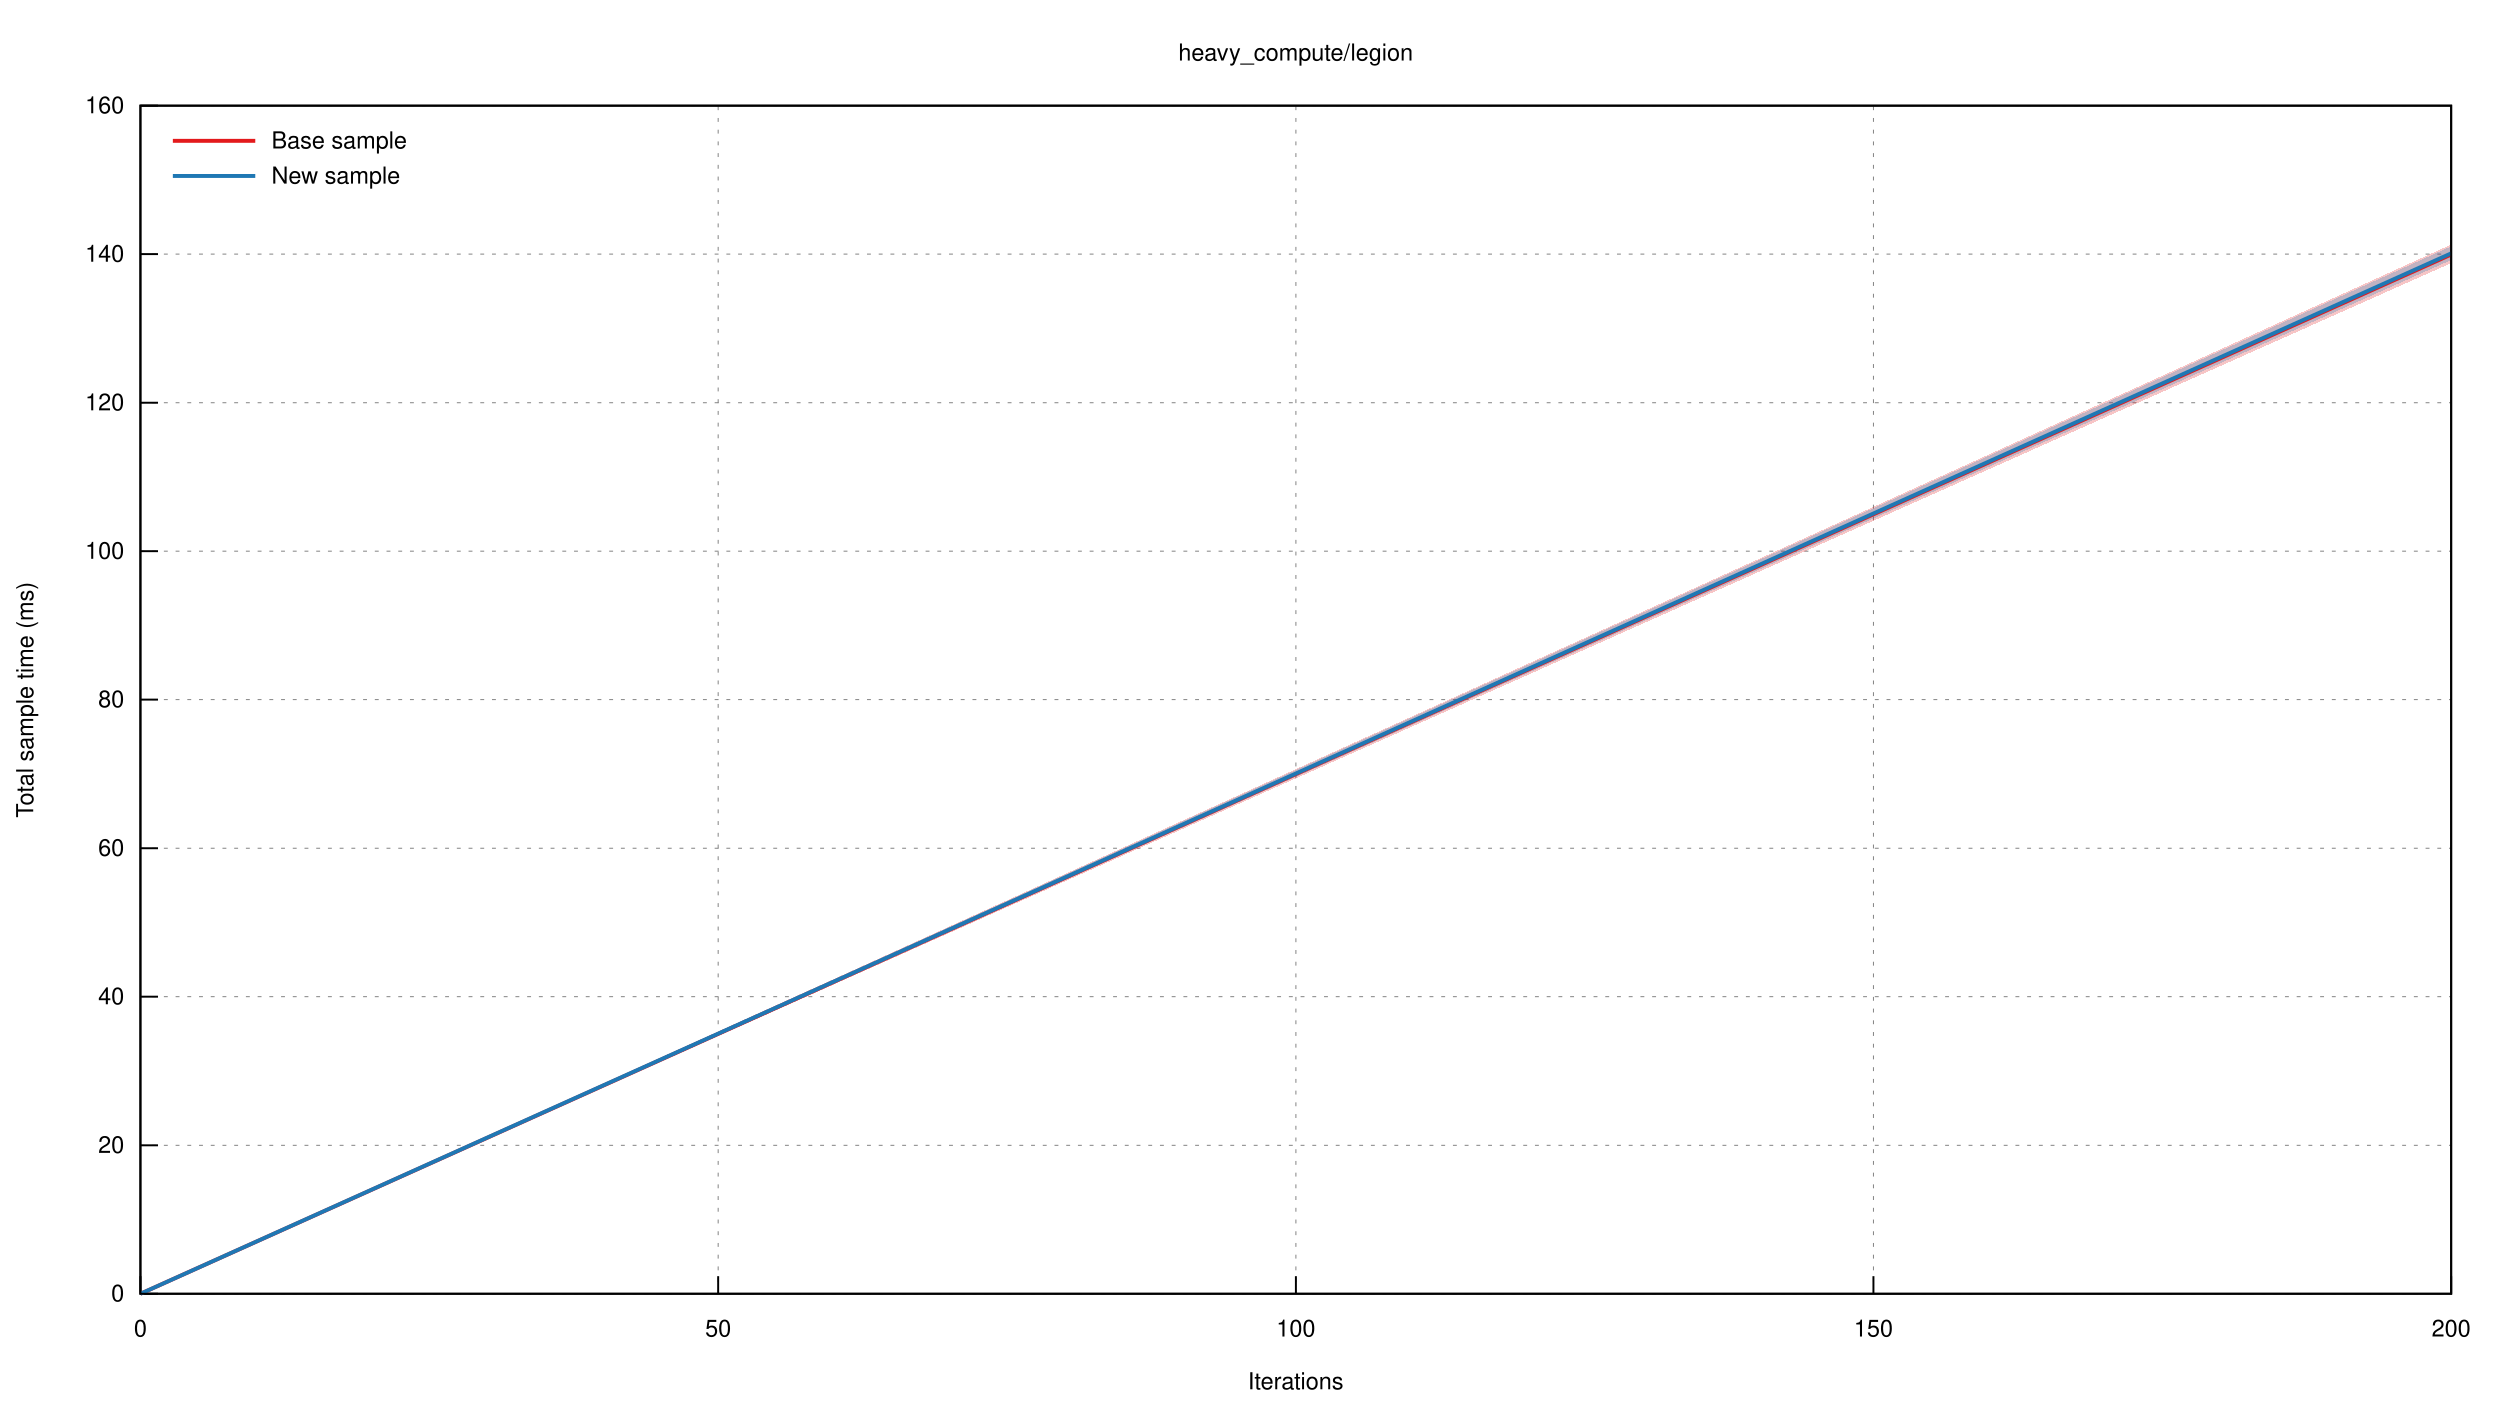
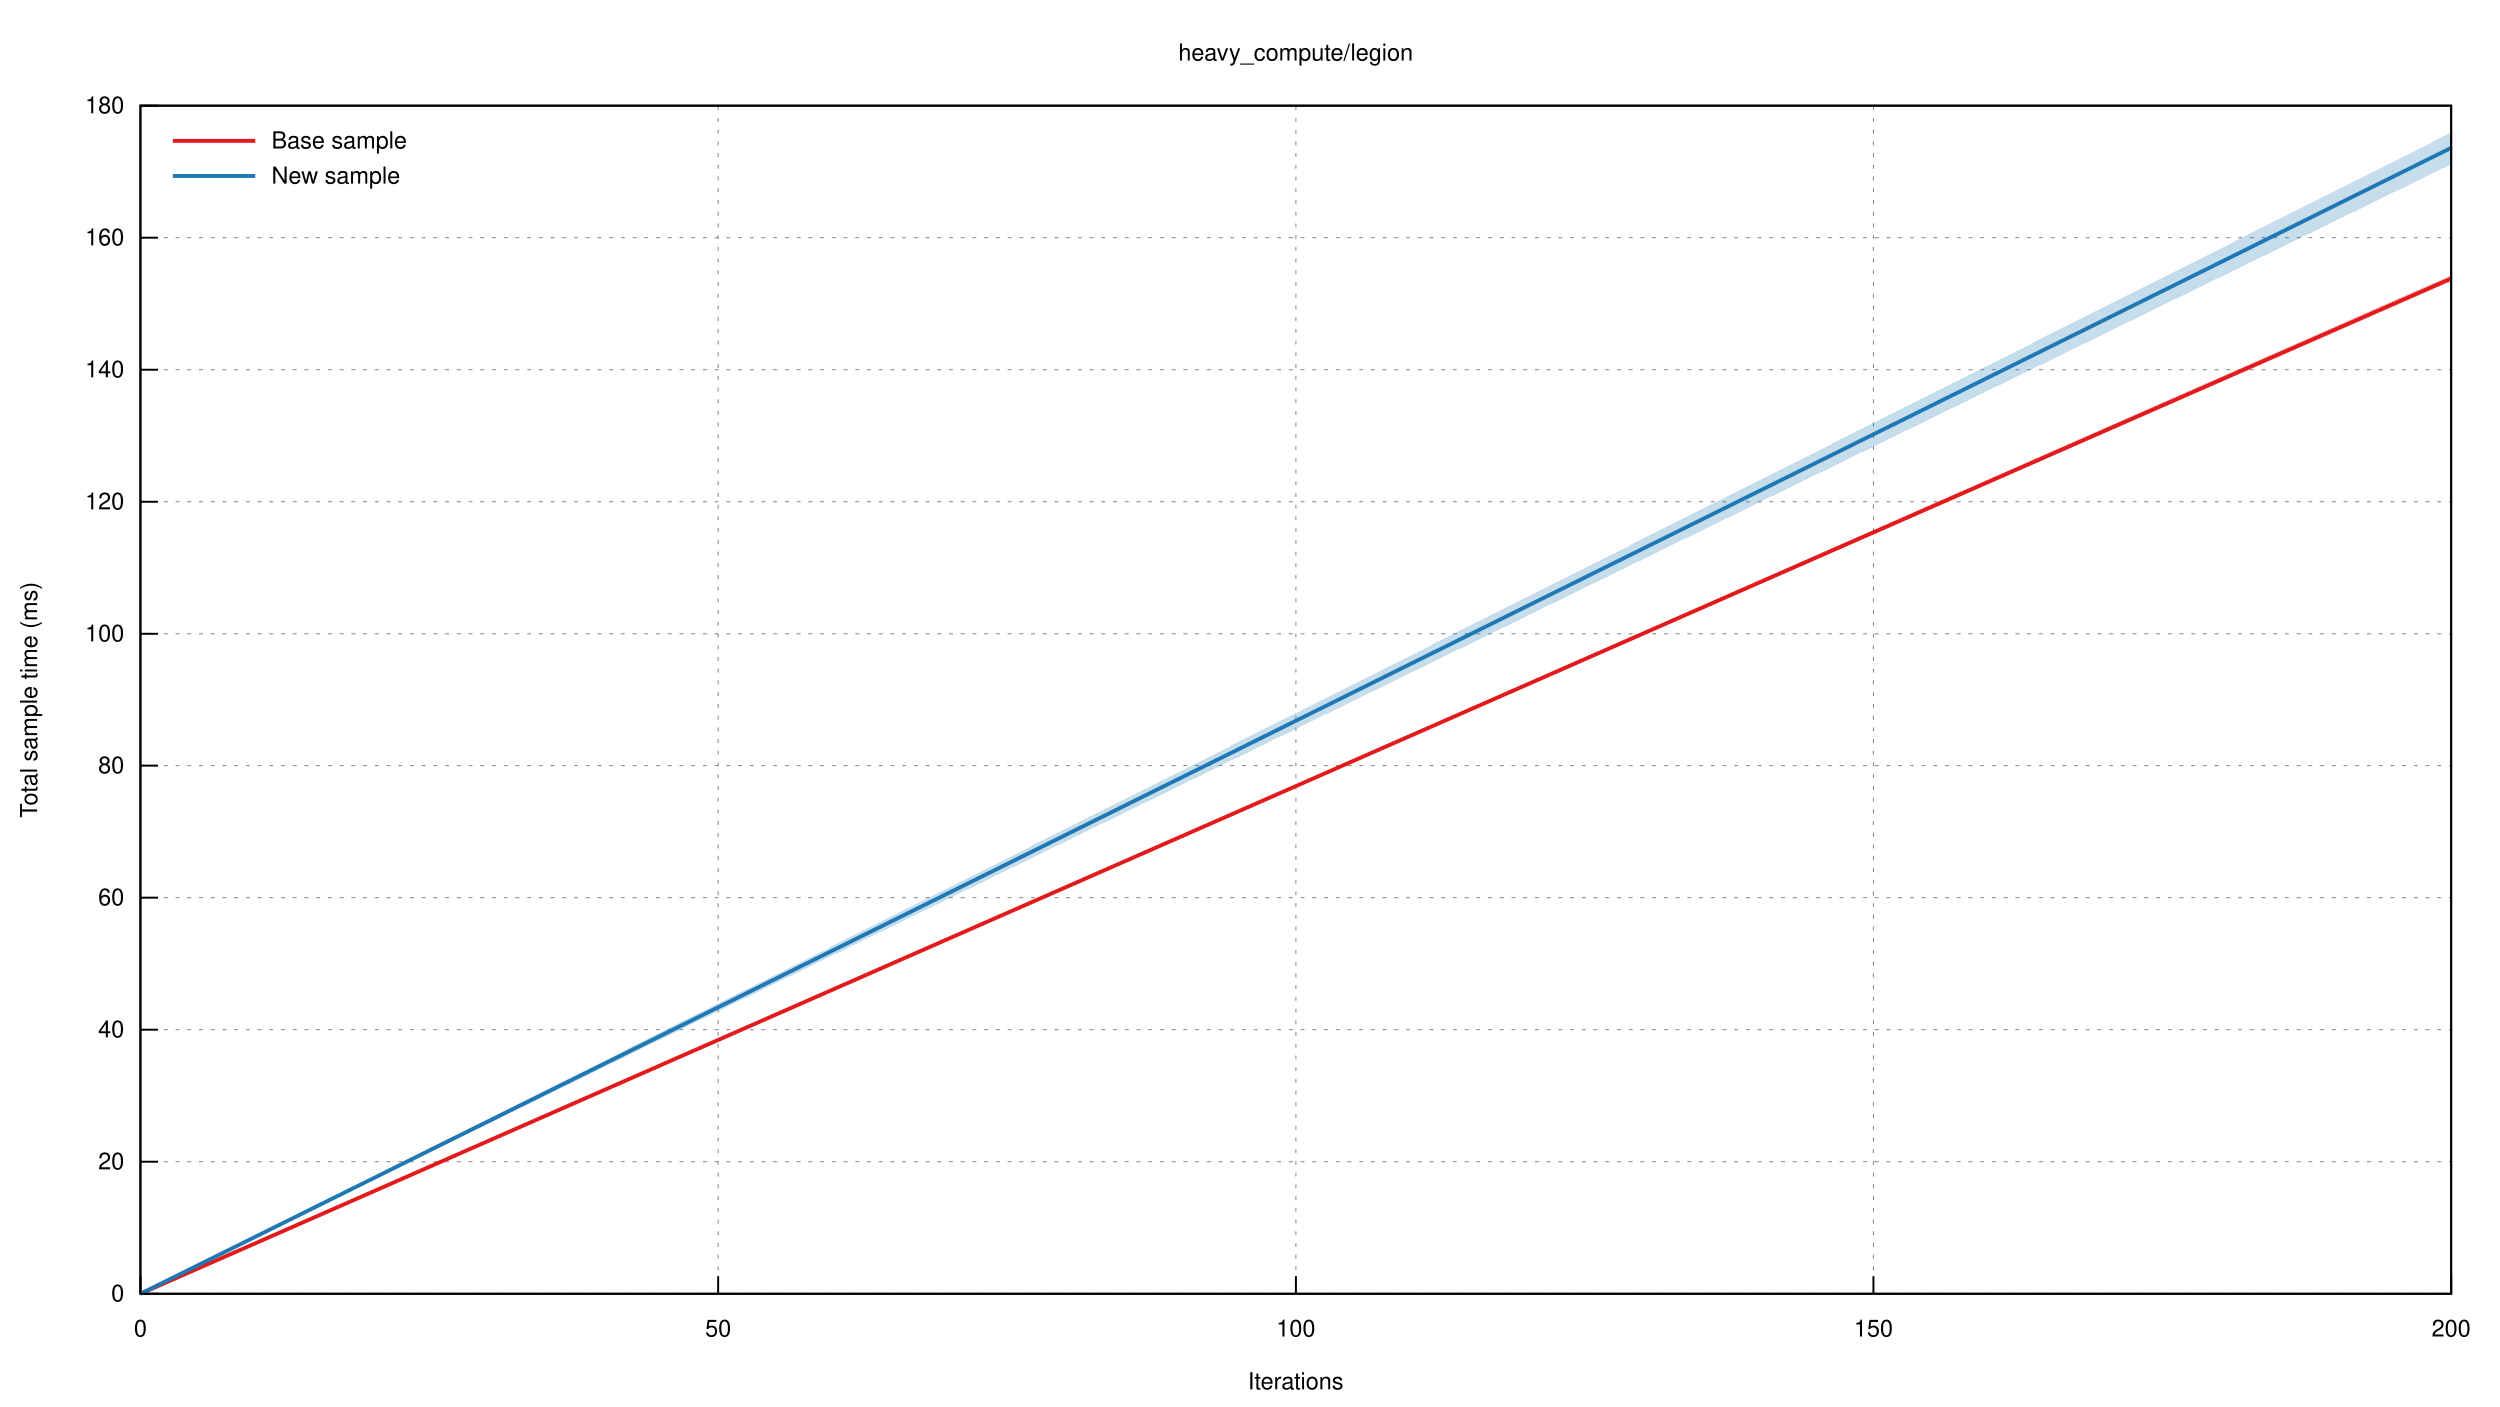
<svg xmlns="http://www.w3.org/2000/svg" xmlns:xlink="http://www.w3.org/1999/xlink" viewBox="0 0 1280 720">
  <g id="gnuplot_canvas">
    <rect x="0" y="0" width="1280" height="720" fill="none" />
    <defs>
-       <circle id="gpDot" r="0.5" stroke-width="0.5" />
+       <circle id="gpDot" r="0.5" stroke-width="0.5" stroke="currentColor" />
      <path id="gpPt0" stroke-width="0.222" stroke="currentColor" d="M-1,0 h2 M0,-1 v2" />
      <path id="gpPt1" stroke-width="0.222" stroke="currentColor" d="M-1,-1 L1,1 M1,-1 L-1,1" />
      <path id="gpPt2" stroke-width="0.222" stroke="currentColor" d="M-1,0 L1,0 M0,-1 L0,1 M-1,-1 L1,1 M-1,1 L1,-1" />
      <rect id="gpPt3" stroke-width="0.222" stroke="currentColor" x="-1" y="-1" width="2" height="2" />
      <rect id="gpPt4" stroke-width="0.222" stroke="currentColor" fill="currentColor" x="-1" y="-1" width="2" height="2" />
      <circle id="gpPt5" stroke-width="0.222" stroke="currentColor" cx="0" cy="0" r="1" />
      <use xlink:href="#gpPt5" id="gpPt6" fill="currentColor" stroke="none" />
      <path id="gpPt7" stroke-width="0.222" stroke="currentColor" d="M0,-1.33 L-1.33,0.67 L1.33,0.67 z" />
      <use xlink:href="#gpPt7" id="gpPt8" fill="currentColor" stroke="none" />
      <use xlink:href="#gpPt7" id="gpPt9" stroke="currentColor" transform="rotate(180)" />
      <use xlink:href="#gpPt9" id="gpPt10" fill="currentColor" stroke="none" />
      <use xlink:href="#gpPt3" id="gpPt11" stroke="currentColor" transform="rotate(45)" />
      <use xlink:href="#gpPt11" id="gpPt12" fill="currentColor" stroke="none" />
      <path id="gpPt13" stroke-width="0.222" stroke="currentColor" d="M0,1.330 L1.265,0.411 L0.782,-1.067 L-0.782,-1.076 L-1.265,0.411 z" />
      <use xlink:href="#gpPt13" id="gpPt14" fill="currentColor" stroke="none" />
      <filter id="textbox" filterUnits="objectBoundingBox" x="0" y="0" height="1" width="1">
        <feFlood flood-color="white" flood-opacity="1" result="bgnd" />
        <feComposite in="SourceGraphic" in2="bgnd" operator="atop" />
      </filter>
      <filter id="greybox" filterUnits="objectBoundingBox" x="0" y="0" height="1" width="1">
        <feFlood flood-color="lightgrey" flood-opacity="1" result="grey" />
        <feComposite in="SourceGraphic" in2="grey" operator="atop" />
      </filter>
    </defs>
    <g fill="none" color="white" stroke="currentColor" stroke-width="1.00" stroke-linecap="butt" stroke-linejoin="miter">
</g>
    <g fill="none" color="black" stroke="currentColor" stroke-width="1.00" stroke-linecap="butt" stroke-linejoin="miter">
</g>
    <g fill="none" color="black" stroke="black" stroke-width="0.50" stroke-linecap="butt" stroke-linejoin="miter">
</g>
    <g fill="none" color="gray" stroke="currentColor" stroke-width="0.50" stroke-linecap="butt" stroke-linejoin="miter">
      <path stroke="gray" stroke-dasharray="2,4" class="gridline" d="M71.9,662.4 L1255.0,662.4  " />
    </g>
    <g fill="none" color="gray" stroke="gray" stroke-width="1.00" stroke-linecap="butt" stroke-linejoin="miter">
</g>
    <g fill="none" color="black" stroke="currentColor" stroke-width="1.00" stroke-linecap="butt" stroke-linejoin="miter">
      <path stroke="black" d="M71.9,662.4 L80.9,662.4  " />
      <g transform="translate(63.6,666.3)" stroke="none" fill="black" font-family="Helvetica" font-size="12.00" text-anchor="end">
        <text>
          <tspan font-family="Helvetica"> 0</tspan>
        </text>
      </g>
    </g>
    <g fill="none" color="black" stroke="currentColor" stroke-width="1.00" stroke-linecap="butt" stroke-linejoin="miter">
</g>
    <g fill="none" color="black" stroke="black" stroke-width="0.50" stroke-linecap="butt" stroke-linejoin="miter">
</g>
    <g fill="none" color="gray" stroke="currentColor" stroke-width="0.50" stroke-linecap="butt" stroke-linejoin="miter">
-       <path stroke="gray" stroke-dasharray="2,4" class="gridline" d="M71.9,586.4 L1255.0,586.4  " />
-     </g>
-     <g fill="none" color="gray" stroke="gray" stroke-width="1.00" stroke-linecap="butt" stroke-linejoin="miter">
- </g>
-     <g fill="none" color="black" stroke="currentColor" stroke-width="1.00" stroke-linecap="butt" stroke-linejoin="miter">
-       <path stroke="black" d="M71.9,586.4 L80.9,586.4  " />
-       <g transform="translate(63.6,590.3)" stroke="none" fill="black" font-family="Helvetica" font-size="12.00" text-anchor="end">
+       <path stroke="gray" stroke-dasharray="2,4" class="gridline" d="M71.9,594.8 L1255.0,594.8  " />
+     </g>
+     <g fill="none" color="gray" stroke="gray" stroke-width="1.00" stroke-linecap="butt" stroke-linejoin="miter">
+ </g>
+     <g fill="none" color="black" stroke="currentColor" stroke-width="1.00" stroke-linecap="butt" stroke-linejoin="miter">
+       <path stroke="black" d="M71.9,594.8 L80.9,594.8  " />
+       <g transform="translate(63.6,598.7)" stroke="none" fill="black" font-family="Helvetica" font-size="12.00" text-anchor="end">
        <text>
          <tspan font-family="Helvetica"> 20</tspan>
        </text>
      </g>
    </g>
    <g fill="none" color="black" stroke="currentColor" stroke-width="1.00" stroke-linecap="butt" stroke-linejoin="miter">
</g>
    <g fill="none" color="black" stroke="black" stroke-width="0.50" stroke-linecap="butt" stroke-linejoin="miter">
</g>
    <g fill="none" color="gray" stroke="currentColor" stroke-width="0.50" stroke-linecap="butt" stroke-linejoin="miter">
-       <path stroke="gray" stroke-dasharray="2,4" class="gridline" d="M71.9,510.3 L1255.0,510.3  " />
-     </g>
-     <g fill="none" color="gray" stroke="gray" stroke-width="1.00" stroke-linecap="butt" stroke-linejoin="miter">
- </g>
-     <g fill="none" color="black" stroke="currentColor" stroke-width="1.00" stroke-linecap="butt" stroke-linejoin="miter">
-       <path stroke="black" d="M71.9,510.3 L80.9,510.3  " />
-       <g transform="translate(63.6,514.2)" stroke="none" fill="black" font-family="Helvetica" font-size="12.00" text-anchor="end">
+       <path stroke="gray" stroke-dasharray="2,4" class="gridline" d="M71.9,527.2 L1255.0,527.2  " />
+     </g>
+     <g fill="none" color="gray" stroke="gray" stroke-width="1.00" stroke-linecap="butt" stroke-linejoin="miter">
+ </g>
+     <g fill="none" color="black" stroke="currentColor" stroke-width="1.00" stroke-linecap="butt" stroke-linejoin="miter">
+       <path stroke="black" d="M71.9,527.2 L80.9,527.2  " />
+       <g transform="translate(63.6,531.1)" stroke="none" fill="black" font-family="Helvetica" font-size="12.00" text-anchor="end">
        <text>
          <tspan font-family="Helvetica"> 40</tspan>
        </text>
      </g>
    </g>
    <g fill="none" color="black" stroke="currentColor" stroke-width="1.00" stroke-linecap="butt" stroke-linejoin="miter">
</g>
    <g fill="none" color="black" stroke="black" stroke-width="0.50" stroke-linecap="butt" stroke-linejoin="miter">
</g>
    <g fill="none" color="gray" stroke="currentColor" stroke-width="0.50" stroke-linecap="butt" stroke-linejoin="miter">
-       <path stroke="gray" stroke-dasharray="2,4" class="gridline" d="M71.9,434.3 L1255.0,434.3  " />
-     </g>
-     <g fill="none" color="gray" stroke="gray" stroke-width="1.00" stroke-linecap="butt" stroke-linejoin="miter">
- </g>
-     <g fill="none" color="black" stroke="currentColor" stroke-width="1.00" stroke-linecap="butt" stroke-linejoin="miter">
-       <path stroke="black" d="M71.9,434.3 L80.9,434.3  " />
-       <g transform="translate(63.6,438.2)" stroke="none" fill="black" font-family="Helvetica" font-size="12.00" text-anchor="end">
+       <path stroke="gray" stroke-dasharray="2,4" class="gridline" d="M71.9,459.6 L1255.0,459.6  " />
+     </g>
+     <g fill="none" color="gray" stroke="gray" stroke-width="1.00" stroke-linecap="butt" stroke-linejoin="miter">
+ </g>
+     <g fill="none" color="black" stroke="currentColor" stroke-width="1.00" stroke-linecap="butt" stroke-linejoin="miter">
+       <path stroke="black" d="M71.9,459.6 L80.9,459.6  " />
+       <g transform="translate(63.6,463.5)" stroke="none" fill="black" font-family="Helvetica" font-size="12.00" text-anchor="end">
        <text>
          <tspan font-family="Helvetica"> 60</tspan>
        </text>
      </g>
    </g>
    <g fill="none" color="black" stroke="currentColor" stroke-width="1.00" stroke-linecap="butt" stroke-linejoin="miter">
</g>
    <g fill="none" color="black" stroke="black" stroke-width="0.50" stroke-linecap="butt" stroke-linejoin="miter">
</g>
    <g fill="none" color="gray" stroke="currentColor" stroke-width="0.50" stroke-linecap="butt" stroke-linejoin="miter">
-       <path stroke="gray" stroke-dasharray="2,4" class="gridline" d="M71.9,358.2 L1255.0,358.2  " />
-     </g>
-     <g fill="none" color="gray" stroke="gray" stroke-width="1.00" stroke-linecap="butt" stroke-linejoin="miter">
- </g>
-     <g fill="none" color="black" stroke="currentColor" stroke-width="1.00" stroke-linecap="butt" stroke-linejoin="miter">
-       <path stroke="black" d="M71.9,358.2 L80.9,358.2  " />
-       <g transform="translate(63.6,362.1)" stroke="none" fill="black" font-family="Helvetica" font-size="12.00" text-anchor="end">
+       <path stroke="gray" stroke-dasharray="2,4" class="gridline" d="M71.9,392.0 L1255.0,392.0  " />
+     </g>
+     <g fill="none" color="gray" stroke="gray" stroke-width="1.00" stroke-linecap="butt" stroke-linejoin="miter">
+ </g>
+     <g fill="none" color="black" stroke="currentColor" stroke-width="1.00" stroke-linecap="butt" stroke-linejoin="miter">
+       <path stroke="black" d="M71.9,392.0 L80.9,392.0  " />
+       <g transform="translate(63.6,395.9)" stroke="none" fill="black" font-family="Helvetica" font-size="12.00" text-anchor="end">
        <text>
          <tspan font-family="Helvetica"> 80</tspan>
        </text>
      </g>
    </g>
    <g fill="none" color="black" stroke="currentColor" stroke-width="1.00" stroke-linecap="butt" stroke-linejoin="miter">
</g>
    <g fill="none" color="black" stroke="black" stroke-width="0.50" stroke-linecap="butt" stroke-linejoin="miter">
</g>
    <g fill="none" color="gray" stroke="currentColor" stroke-width="0.50" stroke-linecap="butt" stroke-linejoin="miter">
-       <path stroke="gray" stroke-dasharray="2,4" class="gridline" d="M71.9,282.2 L1255.0,282.2  " />
-     </g>
-     <g fill="none" color="gray" stroke="gray" stroke-width="1.00" stroke-linecap="butt" stroke-linejoin="miter">
- </g>
-     <g fill="none" color="black" stroke="currentColor" stroke-width="1.00" stroke-linecap="butt" stroke-linejoin="miter">
-       <path stroke="black" d="M71.9,282.2 L80.9,282.2  " />
-       <g transform="translate(63.6,286.1)" stroke="none" fill="black" font-family="Helvetica" font-size="12.00" text-anchor="end">
+       <path stroke="gray" stroke-dasharray="2,4" class="gridline" d="M71.9,324.5 L1255.0,324.5  " />
+     </g>
+     <g fill="none" color="gray" stroke="gray" stroke-width="1.00" stroke-linecap="butt" stroke-linejoin="miter">
+ </g>
+     <g fill="none" color="black" stroke="currentColor" stroke-width="1.00" stroke-linecap="butt" stroke-linejoin="miter">
+       <path stroke="black" d="M71.9,324.5 L80.9,324.5  " />
+       <g transform="translate(63.6,328.4)" stroke="none" fill="black" font-family="Helvetica" font-size="12.00" text-anchor="end">
        <text>
          <tspan font-family="Helvetica"> 100</tspan>
        </text>
      </g>
    </g>
    <g fill="none" color="black" stroke="currentColor" stroke-width="1.00" stroke-linecap="butt" stroke-linejoin="miter">
</g>
    <g fill="none" color="black" stroke="black" stroke-width="0.50" stroke-linecap="butt" stroke-linejoin="miter">
</g>
    <g fill="none" color="gray" stroke="currentColor" stroke-width="0.50" stroke-linecap="butt" stroke-linejoin="miter">
-       <path stroke="gray" stroke-dasharray="2,4" class="gridline" d="M71.9,206.2 L1255.0,206.2  " />
-     </g>
-     <g fill="none" color="gray" stroke="gray" stroke-width="1.00" stroke-linecap="butt" stroke-linejoin="miter">
- </g>
-     <g fill="none" color="black" stroke="currentColor" stroke-width="1.00" stroke-linecap="butt" stroke-linejoin="miter">
-       <path stroke="black" d="M71.9,206.2 L80.9,206.2  " />
-       <g transform="translate(63.6,210.1)" stroke="none" fill="black" font-family="Helvetica" font-size="12.00" text-anchor="end">
+       <path stroke="gray" stroke-dasharray="2,4" class="gridline" d="M71.9,256.9 L1255.0,256.9  " />
+     </g>
+     <g fill="none" color="gray" stroke="gray" stroke-width="1.00" stroke-linecap="butt" stroke-linejoin="miter">
+ </g>
+     <g fill="none" color="black" stroke="currentColor" stroke-width="1.00" stroke-linecap="butt" stroke-linejoin="miter">
+       <path stroke="black" d="M71.9,256.9 L80.9,256.9  " />
+       <g transform="translate(63.6,260.8)" stroke="none" fill="black" font-family="Helvetica" font-size="12.00" text-anchor="end">
        <text>
          <tspan font-family="Helvetica"> 120</tspan>
        </text>
      </g>
    </g>
    <g fill="none" color="black" stroke="currentColor" stroke-width="1.00" stroke-linecap="butt" stroke-linejoin="miter">
</g>
    <g fill="none" color="black" stroke="black" stroke-width="0.50" stroke-linecap="butt" stroke-linejoin="miter">
</g>
    <g fill="none" color="gray" stroke="currentColor" stroke-width="0.50" stroke-linecap="butt" stroke-linejoin="miter">
-       <path stroke="gray" stroke-dasharray="2,4" class="gridline" d="M71.9,130.1 L1255.0,130.1  " />
-     </g>
-     <g fill="none" color="gray" stroke="gray" stroke-width="1.00" stroke-linecap="butt" stroke-linejoin="miter">
- </g>
-     <g fill="none" color="black" stroke="currentColor" stroke-width="1.00" stroke-linecap="butt" stroke-linejoin="miter">
-       <path stroke="black" d="M71.9,130.1 L80.9,130.1  " />
-       <g transform="translate(63.6,134.0)" stroke="none" fill="black" font-family="Helvetica" font-size="12.00" text-anchor="end">
+       <path stroke="gray" stroke-dasharray="2,4" class="gridline" d="M71.9,189.3 L1255.0,189.3  " />
+     </g>
+     <g fill="none" color="gray" stroke="gray" stroke-width="1.00" stroke-linecap="butt" stroke-linejoin="miter">
+ </g>
+     <g fill="none" color="black" stroke="currentColor" stroke-width="1.00" stroke-linecap="butt" stroke-linejoin="miter">
+       <path stroke="black" d="M71.9,189.3 L80.9,189.3  " />
+       <g transform="translate(63.6,193.2)" stroke="none" fill="black" font-family="Helvetica" font-size="12.00" text-anchor="end">
        <text>
          <tspan font-family="Helvetica"> 140</tspan>
+         </text>
+       </g>
+     </g>
+     <g fill="none" color="black" stroke="currentColor" stroke-width="1.00" stroke-linecap="butt" stroke-linejoin="miter">
+ </g>
+     <g fill="none" color="black" stroke="black" stroke-width="0.50" stroke-linecap="butt" stroke-linejoin="miter">
+ </g>
+     <g fill="none" color="gray" stroke="currentColor" stroke-width="0.50" stroke-linecap="butt" stroke-linejoin="miter">
+       <path stroke="gray" stroke-dasharray="2,4" class="gridline" d="M71.9,121.7 L1255.0,121.7  " />
+     </g>
+     <g fill="none" color="gray" stroke="gray" stroke-width="1.00" stroke-linecap="butt" stroke-linejoin="miter">
+ </g>
+     <g fill="none" color="black" stroke="currentColor" stroke-width="1.00" stroke-linecap="butt" stroke-linejoin="miter">
+       <path stroke="black" d="M71.9,121.7 L80.9,121.7  " />
+       <g transform="translate(63.6,125.6)" stroke="none" fill="black" font-family="Helvetica" font-size="12.00" text-anchor="end">
+         <text>
+           <tspan font-family="Helvetica"> 160</tspan>
        </text>
      </g>
    </g>
    <g fill="none" color="black" stroke="currentColor" stroke-width="1.00" stroke-linecap="butt" stroke-linejoin="miter">
</g>
    <g fill="none" color="black" stroke="black" stroke-width="0.50" stroke-linecap="butt" stroke-linejoin="miter">
</g>
    <g fill="none" color="gray" stroke="currentColor" stroke-width="0.50" stroke-linecap="butt" stroke-linejoin="miter">
      <path stroke="gray" stroke-dasharray="2,4" class="gridline" d="M71.9,54.1 L1255.0,54.1  " />
    </g>
    <g fill="none" color="gray" stroke="gray" stroke-width="1.00" stroke-linecap="butt" stroke-linejoin="miter">
</g>
    <g fill="none" color="black" stroke="currentColor" stroke-width="1.00" stroke-linecap="butt" stroke-linejoin="miter">
      <path stroke="black" d="M71.9,54.1 L80.9,54.1  " />
      <g transform="translate(63.6,58.0)" stroke="none" fill="black" font-family="Helvetica" font-size="12.00" text-anchor="end">
        <text>
-           <tspan font-family="Helvetica"> 160</tspan>
+           <tspan font-family="Helvetica"> 180</tspan>
        </text>
      </g>
    </g>
    <g fill="none" color="black" stroke="currentColor" stroke-width="1.00" stroke-linecap="butt" stroke-linejoin="miter">
</g>
    <g fill="none" color="black" stroke="black" stroke-width="0.50" stroke-linecap="butt" stroke-linejoin="miter">
</g>
    <g fill="none" color="gray" stroke="currentColor" stroke-width="0.50" stroke-linecap="butt" stroke-linejoin="miter">
      <path stroke="gray" stroke-dasharray="2,4" class="gridline" d="M71.9,662.4 L71.9,54.1  " />
    </g>
    <g fill="none" color="gray" stroke="gray" stroke-width="1.00" stroke-linecap="butt" stroke-linejoin="miter">
</g>
    <g fill="none" color="black" stroke="currentColor" stroke-width="1.00" stroke-linecap="butt" stroke-linejoin="miter">
      <path stroke="black" d="M71.9,662.4 L71.9,653.4  " />
      <g transform="translate(71.9,684.3)" stroke="none" fill="black" font-family="Helvetica" font-size="12.00" text-anchor="middle">
        <text>
          <tspan font-family="Helvetica"> 0</tspan>
        </text>
      </g>
    </g>
    <g fill="none" color="black" stroke="currentColor" stroke-width="1.00" stroke-linecap="butt" stroke-linejoin="miter">
</g>
    <g fill="none" color="black" stroke="black" stroke-width="0.50" stroke-linecap="butt" stroke-linejoin="miter">
</g>
    <g fill="none" color="gray" stroke="currentColor" stroke-width="0.50" stroke-linecap="butt" stroke-linejoin="miter">
      <path stroke="gray" stroke-dasharray="2,4" class="gridline" d="M367.7,662.4 L367.7,54.1  " />
    </g>
    <g fill="none" color="gray" stroke="gray" stroke-width="1.00" stroke-linecap="butt" stroke-linejoin="miter">
</g>
    <g fill="none" color="black" stroke="currentColor" stroke-width="1.00" stroke-linecap="butt" stroke-linejoin="miter">
      <path stroke="black" d="M367.7,662.4 L367.7,653.4  " />
      <g transform="translate(367.7,684.3)" stroke="none" fill="black" font-family="Helvetica" font-size="12.00" text-anchor="middle">
        <text>
          <tspan font-family="Helvetica"> 50</tspan>
        </text>
      </g>
    </g>
    <g fill="none" color="black" stroke="currentColor" stroke-width="1.00" stroke-linecap="butt" stroke-linejoin="miter">
</g>
    <g fill="none" color="black" stroke="black" stroke-width="0.50" stroke-linecap="butt" stroke-linejoin="miter">
</g>
    <g fill="none" color="gray" stroke="currentColor" stroke-width="0.50" stroke-linecap="butt" stroke-linejoin="miter">
      <path stroke="gray" stroke-dasharray="2,4" class="gridline" d="M663.5,662.4 L663.5,54.1  " />
    </g>
    <g fill="none" color="gray" stroke="gray" stroke-width="1.00" stroke-linecap="butt" stroke-linejoin="miter">
</g>
    <g fill="none" color="black" stroke="currentColor" stroke-width="1.00" stroke-linecap="butt" stroke-linejoin="miter">
      <path stroke="black" d="M663.5,662.4 L663.5,653.4  " />
      <g transform="translate(663.5,684.3)" stroke="none" fill="black" font-family="Helvetica" font-size="12.00" text-anchor="middle">
        <text>
          <tspan font-family="Helvetica"> 100</tspan>
        </text>
      </g>
    </g>
    <g fill="none" color="black" stroke="currentColor" stroke-width="1.00" stroke-linecap="butt" stroke-linejoin="miter">
</g>
    <g fill="none" color="black" stroke="black" stroke-width="0.50" stroke-linecap="butt" stroke-linejoin="miter">
</g>
    <g fill="none" color="gray" stroke="currentColor" stroke-width="0.50" stroke-linecap="butt" stroke-linejoin="miter">
      <path stroke="gray" stroke-dasharray="2,4" class="gridline" d="M959.2,662.4 L959.2,54.1  " />
    </g>
    <g fill="none" color="gray" stroke="gray" stroke-width="1.00" stroke-linecap="butt" stroke-linejoin="miter">
</g>
    <g fill="none" color="black" stroke="currentColor" stroke-width="1.00" stroke-linecap="butt" stroke-linejoin="miter">
      <path stroke="black" d="M959.2,662.4 L959.2,653.4  " />
      <g transform="translate(959.2,684.3)" stroke="none" fill="black" font-family="Helvetica" font-size="12.00" text-anchor="middle">
        <text>
          <tspan font-family="Helvetica"> 150</tspan>
        </text>
      </g>
    </g>
    <g fill="none" color="black" stroke="currentColor" stroke-width="1.00" stroke-linecap="butt" stroke-linejoin="miter">
</g>
    <g fill="none" color="black" stroke="black" stroke-width="0.50" stroke-linecap="butt" stroke-linejoin="miter">
</g>
    <g fill="none" color="gray" stroke="currentColor" stroke-width="0.50" stroke-linecap="butt" stroke-linejoin="miter">
      <path stroke="gray" stroke-dasharray="2,4" class="gridline" d="M1255.0,662.4 L1255.0,54.1  " />
    </g>
    <g fill="none" color="gray" stroke="gray" stroke-width="1.00" stroke-linecap="butt" stroke-linejoin="miter">
</g>
    <g fill="none" color="black" stroke="currentColor" stroke-width="1.00" stroke-linecap="butt" stroke-linejoin="miter">
      <path stroke="black" d="M1255.0,662.4 L1255.0,653.4  " />
      <g transform="translate(1255.0,684.3)" stroke="none" fill="black" font-family="Helvetica" font-size="12.00" text-anchor="middle">
        <text>
          <tspan font-family="Helvetica"> 200</tspan>
        </text>
      </g>
    </g>
    <g fill="none" color="black" stroke="currentColor" stroke-width="1.00" stroke-linecap="butt" stroke-linejoin="miter">
</g>
    <g fill="none" color="black" stroke="currentColor" stroke-width="1.00" stroke-linecap="butt" stroke-linejoin="miter">
      <path stroke="black" d="M71.9,54.1 L71.9,662.4 L1255.0,662.4 L1255.0,54.1 L71.9,54.1 Z  " />
    </g>
    <g fill="none" color="black" stroke="currentColor" stroke-width="1.00" stroke-linecap="butt" stroke-linejoin="miter">
-       <g transform="translate(17.0,358.3) rotate(270)" stroke="none" fill="black" font-family="Helvetica" font-size="12.00" text-anchor="middle">
+       <g transform="translate(19.0,358.3) rotate(270)" stroke="none" fill="black" font-family="Helvetica" font-size="12.00" text-anchor="middle">
        <text>
          <tspan font-family="Helvetica">Total sample time (ms)</tspan>
        </text>
      </g>
    </g>
    <g fill="none" color="black" stroke="currentColor" stroke-width="1.00" stroke-linecap="butt" stroke-linejoin="miter">
      <g transform="translate(663.4,711.3)" stroke="none" fill="black" font-family="Helvetica" font-size="12.00" text-anchor="middle">
        <text>
          <tspan font-family="Helvetica">Iterations</tspan>
        </text>
      </g>
    </g>
    <g fill="none" color="black" stroke="currentColor" stroke-width="1.00" stroke-linecap="butt" stroke-linejoin="miter">
-       <g transform="translate(663.4,31.0)" stroke="none" fill="black" font-family="Helvetica" font-size="12.00" text-anchor="middle">
-         <text>
-           <tspan font-family="Helvetica">heavy_compute/legion</tspan>
-         </text>
-       </g>
-     </g>
+ </g>
    <g id="gnuplot_plot_1">
      <g fill="none" color="black" stroke="currentColor" stroke-width="1.00" stroke-linecap="butt" stroke-linejoin="miter">
        <g stroke="none" shape-rendering="crispEdges">
-           <polygon fill="rgb(227,  26,  28)" fill-opacity="0.25" points="71.9,662.4 71.9,662.4 1255.0,125.2 1255.0,134.7 " />
+           <polygon fill="rgb(227,  26,  28)" fill-opacity="0.25" points="71.9,662.4 71.9,662.4 71.9,662.4 " />
+           <polygon fill="rgb(227,  26,  28)" fill-opacity="0.25" points="71.9,662.4 1255.0,144.1 1255.0,140.9 " />
        </g>
      </g>
    </g>
    <g id="gnuplot_plot_2">
      <g fill="none" color="black" stroke="currentColor" stroke-width="1.00" stroke-linecap="butt" stroke-linejoin="miter">
        <g stroke="none" shape-rendering="crispEdges">
-           <polygon fill="rgb( 31, 120, 180)" fill-opacity="0.25" points="71.9,662.4 71.9,662.4 1255.0,126.1 1255.0,133.1 " />
+           <polygon fill="rgb( 31, 120, 180)" fill-opacity="0.25" points="71.9,662.4 71.9,662.4 71.9,662.4 " />
+           <polygon fill="rgb( 31, 120, 180)" fill-opacity="0.25" points="71.9,662.4 1255.0,84.1 1255.0,67.9 " />
        </g>
      </g>
    </g>
    <g id="gnuplot_plot_3">
      <g fill="none" color="white" stroke="rgb( 31, 120, 180)" stroke-width="2.00" stroke-linecap="butt" stroke-linejoin="miter">
</g>
      <g fill="none" color="black" stroke="currentColor" stroke-width="2.00" stroke-linecap="butt" stroke-linejoin="miter">
        <g transform="translate(139.0,76.0)" stroke="none" fill="black" font-family="Helvetica" font-size="12.00" text-anchor="start">
          <text>
            <tspan font-family="Helvetica">Base sample</tspan>
          </text>
        </g>
      </g>
      <g fill="none" color="black" stroke="currentColor" stroke-width="2.00" stroke-linecap="butt" stroke-linejoin="miter">
-         <path stroke="rgb(227,  26,  28)" d="M88.5,72.1 L130.7,72.1 M71.9,662.4 L1255.0,130.3  " />
+         <path stroke="rgb(227,  26,  28)" d="M88.5,72.1 L130.7,72.1 M71.9,662.4 L1255.0,142.6  " />
      </g>
    </g>
    <g id="gnuplot_plot_4">
      <g fill="none" color="black" stroke="currentColor" stroke-width="2.00" stroke-linecap="butt" stroke-linejoin="miter">
        <g transform="translate(139.0,94.0)" stroke="none" fill="black" font-family="Helvetica" font-size="12.00" text-anchor="start">
          <text>
            <tspan font-family="Helvetica">New sample</tspan>
          </text>
        </g>
      </g>
      <g fill="none" color="black" stroke="currentColor" stroke-width="2.00" stroke-linecap="butt" stroke-linejoin="miter">
-         <path stroke="rgb( 31, 120, 180)" d="M88.5,90.1 L130.7,90.1 M71.9,662.4 L1255.0,129.7  " />
+         <path stroke="rgb( 31, 120, 180)" d="M88.5,90.1 L130.7,90.1 M71.9,662.4 L1255.0,75.7  " />
      </g>
    </g>
    <g fill="none" color="black" stroke="currentColor" stroke-width="2.00" stroke-linecap="butt" stroke-linejoin="miter">
</g>
    <g fill="none" color="black" stroke="black" stroke-width="1.00" stroke-linecap="butt" stroke-linejoin="miter">
</g>
    <g fill="none" color="black" stroke="currentColor" stroke-width="1.00" stroke-linecap="butt" stroke-linejoin="miter">
      <path stroke="black" d="M71.9,54.1 L71.9,662.4 L1255.0,662.4 L1255.0,54.1 L71.9,54.1 Z  " />
+     </g>
+     <g fill="none" color="black" stroke="currentColor" stroke-width="1.00" stroke-linecap="butt" stroke-linejoin="miter">
+       <g transform="translate(663.4,31.0)" stroke="none" fill="black" font-family="Helvetica" font-size="12.00" text-anchor="middle">
+         <text>
+           <tspan font-family="Helvetica">heavy_compute/legion</tspan>
+         </text>
+       </g>
    </g>
    <g fill="none" color="black" stroke="currentColor" stroke-width="1.00" stroke-linecap="butt" stroke-linejoin="miter">
</g>
  </g>
</svg>
